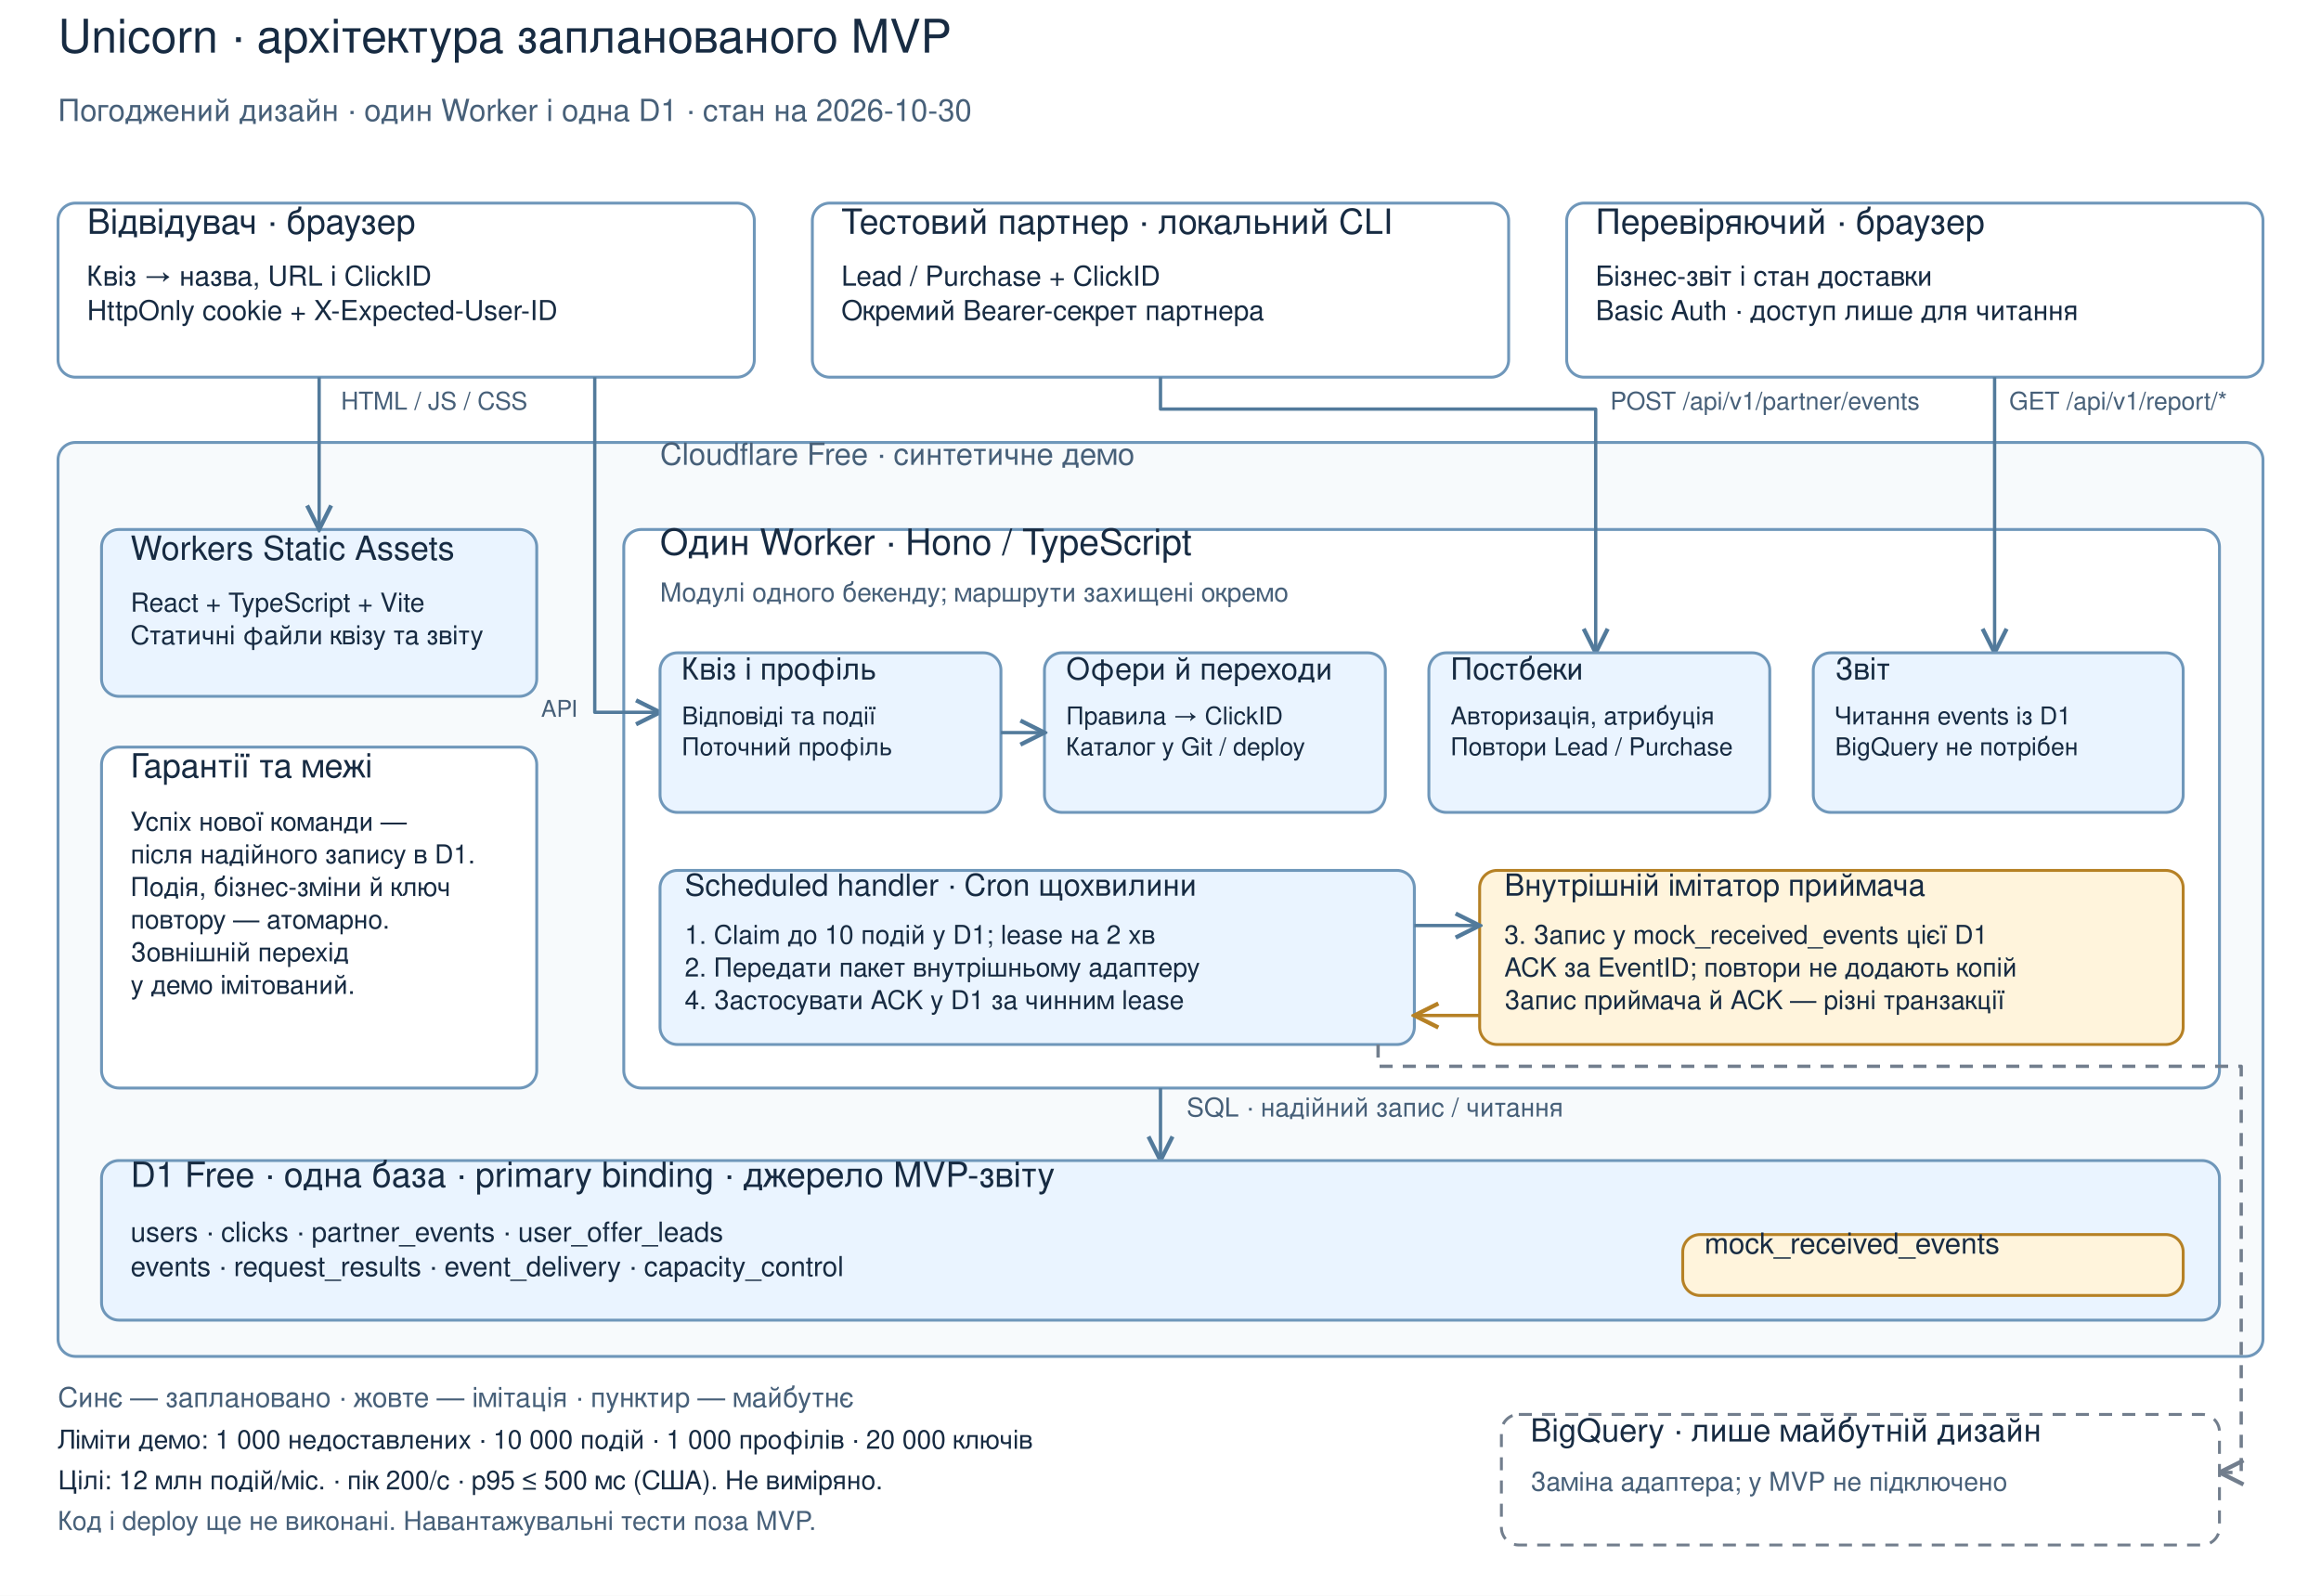
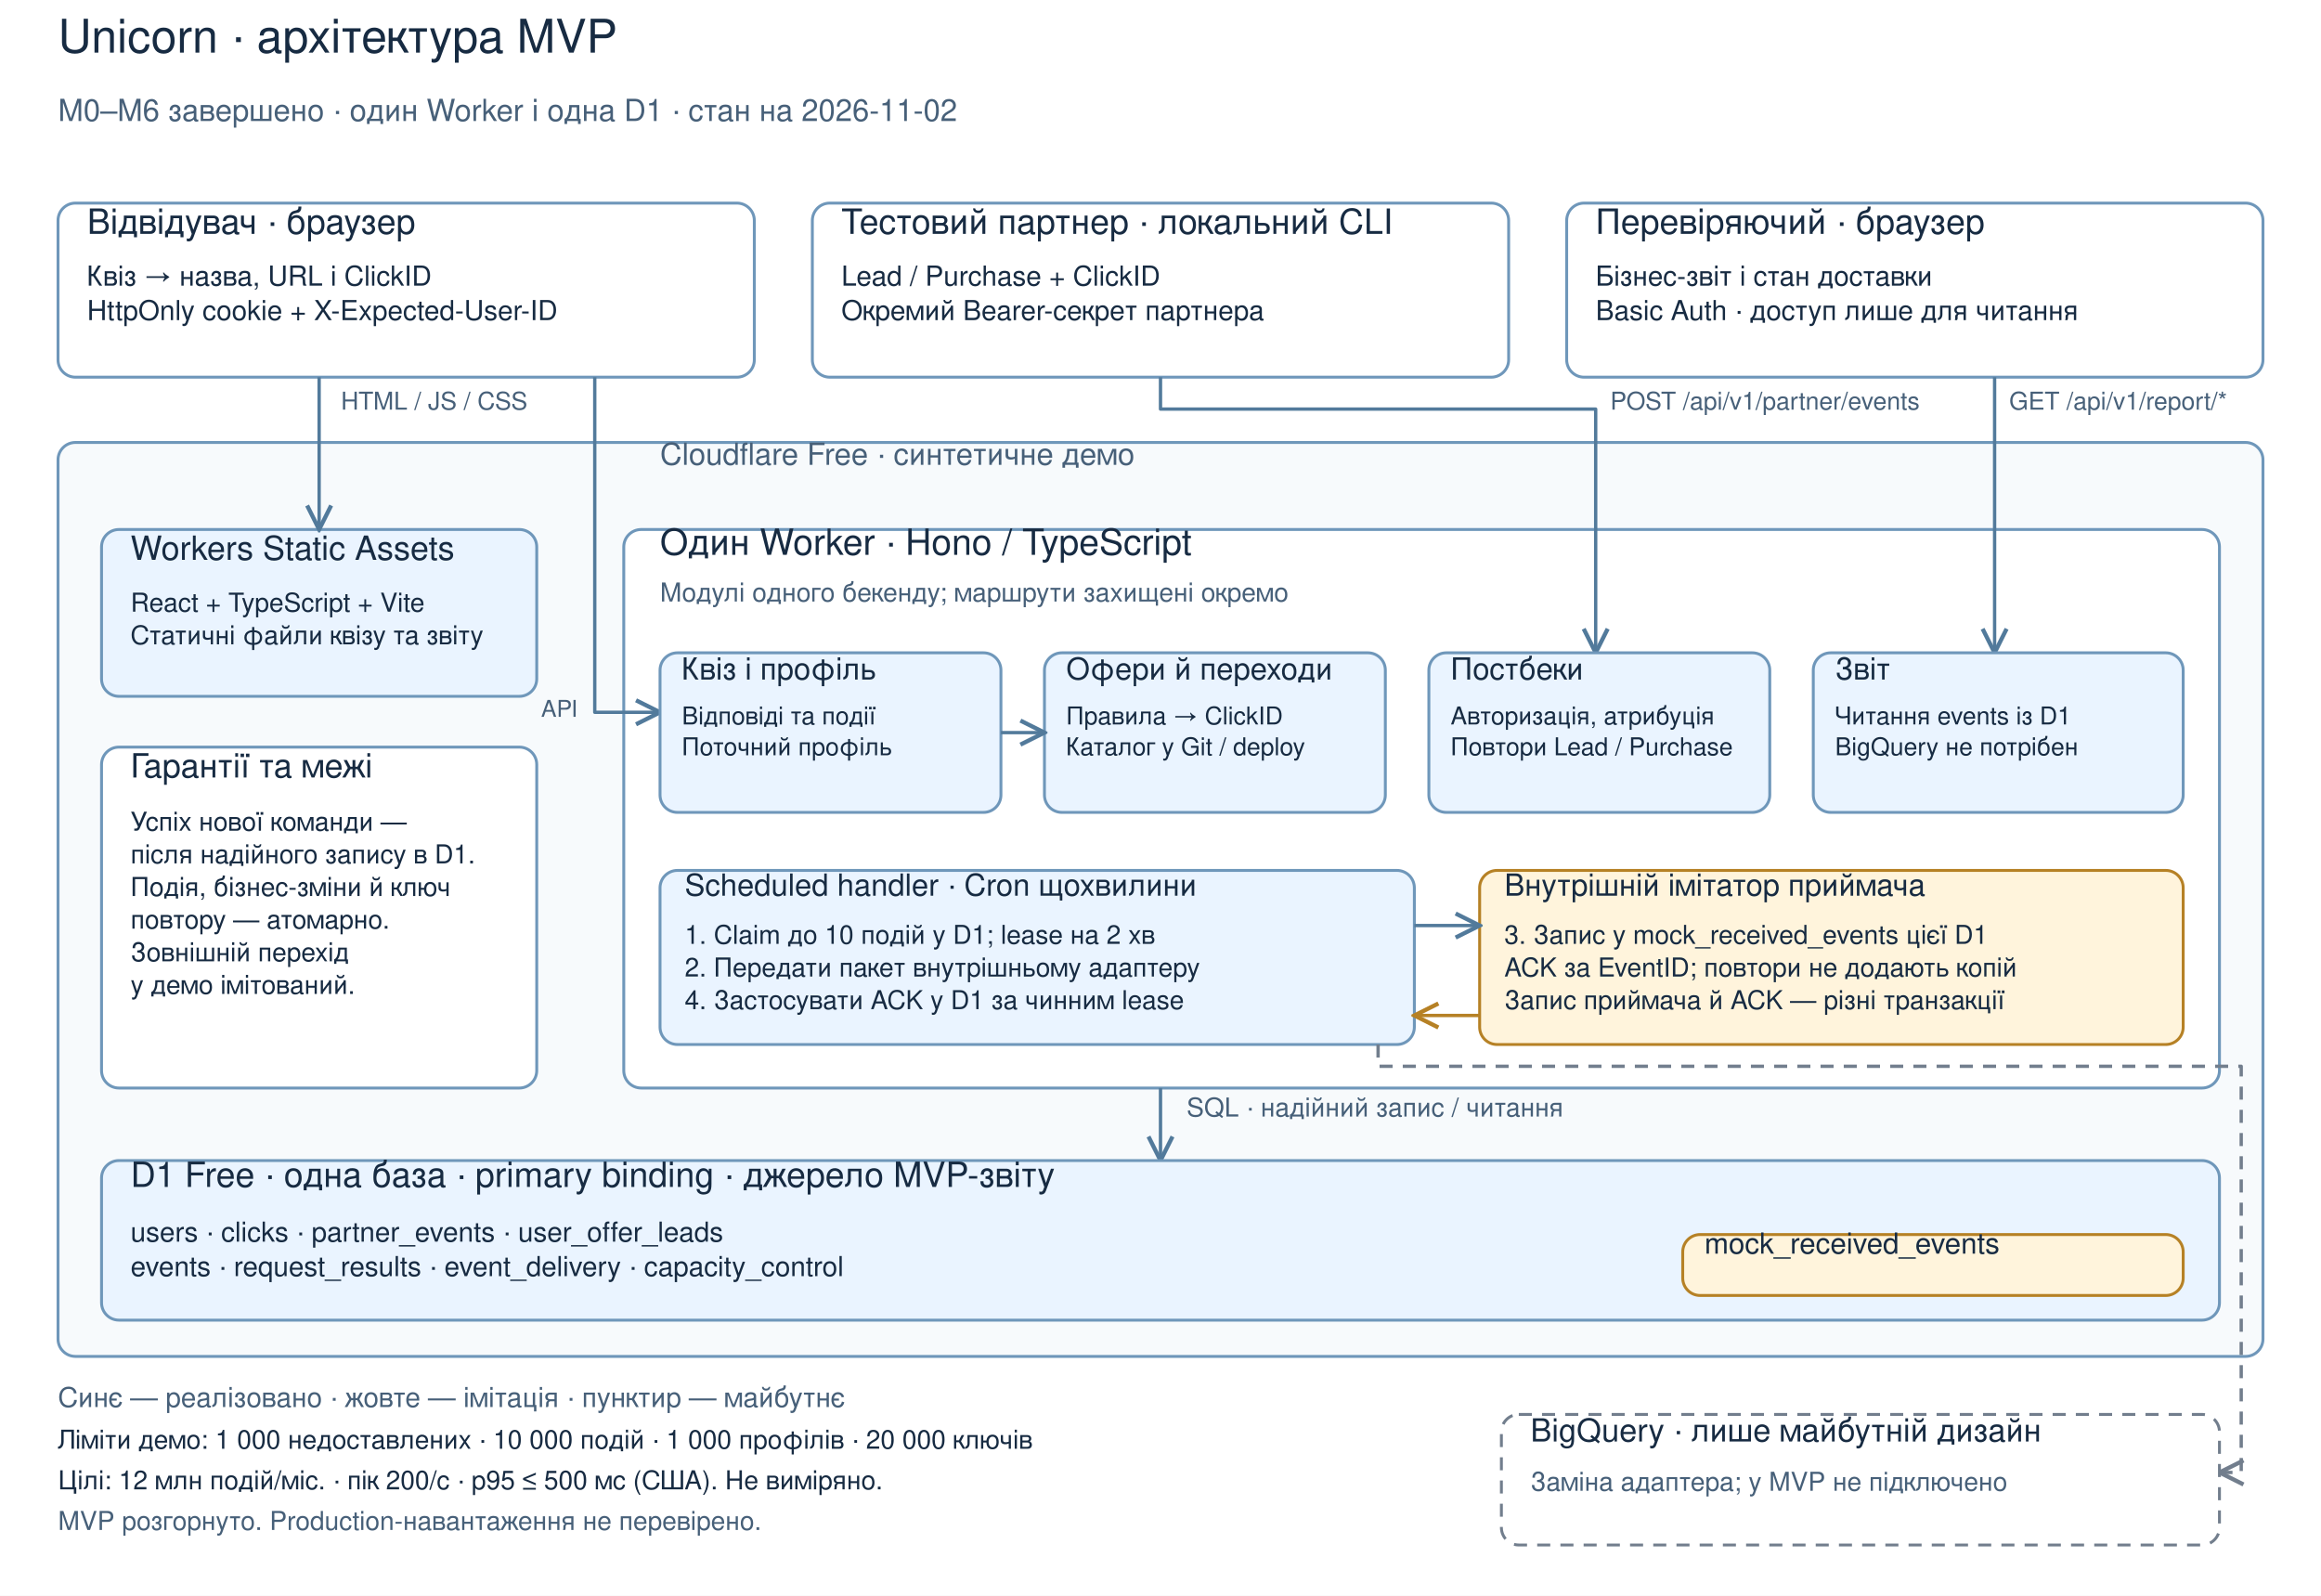
<svg xmlns="http://www.w3.org/2000/svg" width="1600" height="1100" viewBox="0 0 1600 1100" role="img" aria-labelledby="title desc">
  <defs>
    <marker id="arrow-line" viewBox="0 0 10 10" refX="9" refY="5" markerWidth="9" markerHeight="9" orient="auto-start-reverse">
      <path d="M 1 1 L 9 5 L 1 9" fill="none" stroke="#527a9b" stroke-width="1.4" />
    </marker>
    <marker id="arrow-amberline" viewBox="0 0 10 10" refX="9" refY="5" markerWidth="9" markerHeight="9" orient="auto-start-reverse">
      <path d="M 1 1 L 9 5 L 1 9" fill="none" stroke="#b68125" stroke-width="1.4" />
    </marker>
    <marker id="arrow-future" viewBox="0 0 10 10" refX="9" refY="5" markerWidth="9" markerHeight="9" orient="auto-start-reverse">
      <path d="M 1 1 L 9 5 L 1 9" fill="none" stroke="#727e8d" stroke-width="1.4" />
    </marker>
  </defs>
  <rect width="1600" height="1100" fill="#ffffff" />
  <text x="40" y="28" fill="#172b42" font-family="Helvetica, Arial, sans-serif" font-size="32" dominant-baseline="text-before-edge">
-     <tspan x="40" dy="0">Unicorn · архітектура запланованого MVP</tspan>
+     <tspan x="40" dy="0">Unicorn · архітектура MVP</tspan>
  </text>
  <text x="40" y="78" fill="#476079" font-family="Helvetica, Arial, sans-serif" font-size="21" dominant-baseline="text-before-edge">
-     <tspan x="40" dy="0">Погоджений дизайн · один Worker і одна D1 · стан на 2026-10-30</tspan>
+     <tspan x="40" dy="0">M0–M6 завершено · один Worker і одна D1 · стан на 2026-11-02</tspan>
  </text>
  <rect x="40" y="140" width="480" height="120" rx="12" fill="#ffffff" stroke="#6f97ba" stroke-width="2" />
  <rect x="560" y="140" width="480" height="120" rx="12" fill="#ffffff" stroke="#6f97ba" stroke-width="2" />
  <rect x="1080" y="140" width="480" height="120" rx="12" fill="#ffffff" stroke="#6f97ba" stroke-width="2" />
  <text x="60" y="155" fill="#172b42" font-family="Helvetica, Arial, sans-serif" font-size="24" dominant-baseline="text-before-edge">
    <tspan x="60" dy="0">Відвідувач · браузер</tspan>
  </text>
  <text x="60" y="192" fill="#172b42" font-family="Helvetica, Arial, sans-serif" font-size="19" dominant-baseline="text-before-edge">
    <tspan x="60" dy="0">Квіз → назва, URL і ClickID</tspan>
    <tspan x="60" dy="23.75">HttpOnly cookie + X-Expected-User-ID</tspan>
  </text>
  <text x="580" y="155" fill="#172b42" font-family="Helvetica, Arial, sans-serif" font-size="24" dominant-baseline="text-before-edge">
    <tspan x="580" dy="0">Тестовий партнер · локальний CLI</tspan>
  </text>
  <text x="580" y="192" fill="#172b42" font-family="Helvetica, Arial, sans-serif" font-size="19" dominant-baseline="text-before-edge">
    <tspan x="580" dy="0">Lead / Purchase + ClickID</tspan>
    <tspan x="580" dy="23.75">Окремий Bearer-секрет партнера</tspan>
  </text>
  <text x="1100" y="155" fill="#172b42" font-family="Helvetica, Arial, sans-serif" font-size="24" dominant-baseline="text-before-edge">
    <tspan x="1100" dy="0">Перевіряючий · браузер</tspan>
  </text>
  <text x="1100" y="192" fill="#172b42" font-family="Helvetica, Arial, sans-serif" font-size="19" dominant-baseline="text-before-edge">
    <tspan x="1100" dy="0">Бізнес-звіт і стан доставки</tspan>
    <tspan x="1100" dy="23.75">Basic Auth · доступ лише для читання</tspan>
  </text>
  <rect x="40" y="305" width="1520" height="630" rx="12" fill="#f7fafc" stroke="#6f97ba" stroke-width="2" />
  <text x="455" y="315" fill="#476079" font-family="Helvetica, Arial, sans-serif" font-size="21" dominant-baseline="text-before-edge">
    <tspan x="455" dy="0">Cloudflare Free · синтетичне демо</tspan>
  </text>
  <rect x="70" y="365" width="300" height="115" rx="12" fill="#eaf4ff" stroke="#6f97ba" stroke-width="2" />
  <text x="90" y="380" fill="#172b42" font-family="Helvetica, Arial, sans-serif" font-size="23" dominant-baseline="text-before-edge">
    <tspan x="90" dy="0">Workers Static Assets</tspan>
  </text>
  <text x="90" y="417" fill="#172b42" font-family="Helvetica, Arial, sans-serif" font-size="18" dominant-baseline="text-before-edge">
    <tspan x="90" dy="0">React + TypeScript + Vite</tspan>
    <tspan x="90" dy="22.5">Статичні файли квізу та звіту</tspan>
  </text>
  <rect x="430" y="365" width="1100" height="385" rx="12" fill="#ffffff" stroke="#6f97ba" stroke-width="2" />
  <text x="455" y="376" fill="#172b42" font-family="Helvetica, Arial, sans-serif" font-size="25" dominant-baseline="text-before-edge">
    <tspan x="455" dy="0">Один Worker · Hono / TypeScript</tspan>
  </text>
  <text x="455" y="410" fill="#476079" font-family="Helvetica, Arial, sans-serif" font-size="18" dominant-baseline="text-before-edge">
    <tspan x="455" dy="0">Модулі одного бекенду; маршрути захищені окремо</tspan>
  </text>
  <path d="M 220,260 L 220,365" fill="none" stroke="#527a9b" stroke-width="2.3" stroke-linejoin="round" marker-end="url(#arrow-line)" />
  <text x="235" y="278" fill="#476079" font-family="Helvetica, Arial, sans-serif" font-size="17" dominant-baseline="text-before-edge">
    <tspan x="235" dy="0">HTML / JS / CSS</tspan>
  </text>
  <path d="M 410,260 L 410,491 L 455,491" fill="none" stroke="#527a9b" stroke-width="2.3" stroke-linejoin="round" marker-end="url(#arrow-line)" />
  <text x="373" y="490" fill="#476079" font-family="Helvetica, Arial, sans-serif" font-size="16" dominant-baseline="text-before-edge">
    <tspan x="373" dy="0">API</tspan>
  </text>
  <path d="M 800,260 L 800,282 L 1100,282 L 1100,450" fill="none" stroke="#527a9b" stroke-width="2.3" stroke-linejoin="round" marker-end="url(#arrow-line)" />
  <text x="1110" y="278" fill="#476079" font-family="Helvetica, Arial, sans-serif" font-size="17" dominant-baseline="text-before-edge">
    <tspan x="1110" dy="0">POST /api/v1/partner/events</tspan>
  </text>
  <path d="M 1375,260 L 1375,450" fill="none" stroke="#527a9b" stroke-width="2.3" stroke-linejoin="round" marker-end="url(#arrow-line)" />
  <text x="1385" y="278" fill="#476079" font-family="Helvetica, Arial, sans-serif" font-size="17" dominant-baseline="text-before-edge">
    <tspan x="1385" dy="0">GET /api/v1/report/*</tspan>
  </text>
  <rect x="455" y="450" width="235" height="110" rx="12" fill="#eaf4ff" stroke="#6f97ba" stroke-width="2" />
  <rect x="720" y="450" width="235" height="110" rx="12" fill="#eaf4ff" stroke="#6f97ba" stroke-width="2" />
  <rect x="985" y="450" width="235" height="110" rx="12" fill="#eaf4ff" stroke="#6f97ba" stroke-width="2" />
  <rect x="1250" y="450" width="255" height="110" rx="12" fill="#eaf4ff" stroke="#6f97ba" stroke-width="2" />
  <text x="470" y="463" fill="#172b42" font-family="Helvetica, Arial, sans-serif" font-size="21" dominant-baseline="text-before-edge">
    <tspan x="470" dy="0">Квіз і профіль</tspan>
  </text>
  <text x="470" y="495" fill="#172b42" font-family="Helvetica, Arial, sans-serif" font-size="17" dominant-baseline="text-before-edge">
    <tspan x="470" dy="0">Відповіді та події</tspan>
    <tspan x="470" dy="21.25">Поточний профіль</tspan>
  </text>
  <text x="735" y="463" fill="#172b42" font-family="Helvetica, Arial, sans-serif" font-size="21" dominant-baseline="text-before-edge">
    <tspan x="735" dy="0">Офери й переходи</tspan>
  </text>
  <text x="735" y="495" fill="#172b42" font-family="Helvetica, Arial, sans-serif" font-size="17" dominant-baseline="text-before-edge">
    <tspan x="735" dy="0">Правила → ClickID</tspan>
    <tspan x="735" dy="21.25">Каталог у Git / deploy</tspan>
  </text>
  <text x="1000" y="463" fill="#172b42" font-family="Helvetica, Arial, sans-serif" font-size="21" dominant-baseline="text-before-edge">
    <tspan x="1000" dy="0">Постбеки</tspan>
  </text>
  <text x="1000" y="495" fill="#172b42" font-family="Helvetica, Arial, sans-serif" font-size="17" dominant-baseline="text-before-edge">
    <tspan x="1000" dy="0">Авторизація, атрибуція</tspan>
    <tspan x="1000" dy="21.25">Повтори Lead / Purchase</tspan>
  </text>
  <text x="1265" y="463" fill="#172b42" font-family="Helvetica, Arial, sans-serif" font-size="21" dominant-baseline="text-before-edge">
    <tspan x="1265" dy="0">Звіт</tspan>
  </text>
  <text x="1265" y="495" fill="#172b42" font-family="Helvetica, Arial, sans-serif" font-size="17" dominant-baseline="text-before-edge">
    <tspan x="1265" dy="0">Читання events із D1</tspan>
    <tspan x="1265" dy="21.25">BigQuery не потрібен</tspan>
  </text>
  <path d="M 690,505 L 720,505" fill="none" stroke="#527a9b" stroke-width="2.3" stroke-linejoin="round" marker-end="url(#arrow-line)" />
  <rect x="70" y="515" width="300" height="235" rx="12" fill="#ffffff" stroke="#6f97ba" stroke-width="2" />
  <text x="90" y="530" fill="#172b42" font-family="Helvetica, Arial, sans-serif" font-size="23" dominant-baseline="text-before-edge">
    <tspan x="90" dy="0">Гарантії та межі</tspan>
  </text>
  <text x="90" y="568" fill="#172b42" font-family="Helvetica, Arial, sans-serif" font-size="18" dominant-baseline="text-before-edge">
    <tspan x="90" dy="0">Успіх нової команди —</tspan>
    <tspan x="90" dy="22.5">після надійного запису в D1.</tspan>
    <tspan x="90" dy="22.5">Подія, бізнес-зміни й ключ</tspan>
    <tspan x="90" dy="22.5">повтору — атомарно.</tspan>
    <tspan x="90" dy="22.5" />
    <tspan x="90" dy="22.5">Зовнішній перехід</tspan>
    <tspan x="90" dy="22.5">у демо імітований.</tspan>
  </text>
  <rect x="455" y="600" width="520" height="120" rx="12" fill="#eaf4ff" stroke="#6f97ba" stroke-width="2" />
  <text x="472" y="612" fill="#172b42" font-family="Helvetica, Arial, sans-serif" font-size="21" dominant-baseline="text-before-edge">
    <tspan x="472" dy="0">Scheduled handler · Cron щохвилини</tspan>
  </text>
  <text x="472" y="646" fill="#172b42" font-family="Helvetica, Arial, sans-serif" font-size="18" dominant-baseline="text-before-edge">
    <tspan x="472" dy="0">1. Claim до 10 подій у D1; lease на 2 хв</tspan>
    <tspan x="472" dy="22.5">2. Передати пакет внутрішньому адаптеру</tspan>
    <tspan x="472" dy="22.5">4. Застосувати ACK у D1 за чинним lease</tspan>
  </text>
  <rect x="1020" y="600" width="485" height="120" rx="12" fill="#fff4dc" stroke="#b68125" stroke-width="2" />
  <text x="1037" y="612" fill="#172b42" font-family="Helvetica, Arial, sans-serif" font-size="21" dominant-baseline="text-before-edge">
    <tspan x="1037" dy="0">Внутрішній імітатор приймача</tspan>
  </text>
  <text x="1037" y="646" fill="#172b42" font-family="Helvetica, Arial, sans-serif" font-size="18" dominant-baseline="text-before-edge">
    <tspan x="1037" dy="0">3. Запис у mock_received_events цієї D1</tspan>
    <tspan x="1037" dy="22.5">ACK за EventID; повтори не додають копій</tspan>
    <tspan x="1037" dy="22.5">Запис приймача й ACK — різні транзакції</tspan>
  </text>
  <path d="M 975,638 L 1020,638" fill="none" stroke="#527a9b" stroke-width="2.3" stroke-linejoin="round" marker-end="url(#arrow-line)" />
  <path d="M 1020,700 L 975,700" fill="none" stroke="#b68125" stroke-width="2.3" stroke-linejoin="round" marker-end="url(#arrow-amberline)" />
  <path d="M 800,750 L 800,800" fill="none" stroke="#527a9b" stroke-width="2.3" stroke-linejoin="round" marker-end="url(#arrow-line)" />
  <text x="818" y="765" fill="#476079" font-family="Helvetica, Arial, sans-serif" font-size="18" dominant-baseline="text-before-edge">
    <tspan x="818" dy="0">SQL · надійний запис / читання</tspan>
  </text>
  <rect x="70" y="800" width="1460" height="110" rx="12" fill="#eaf4ff" stroke="#6f97ba" stroke-width="2" />
  <text x="90" y="812" fill="#172b42" font-family="Helvetica, Arial, sans-serif" font-size="24" dominant-baseline="text-before-edge">
    <tspan x="90" dy="0">D1 Free · одна база · primary binding · джерело MVP-звіту</tspan>
  </text>
  <text x="90" y="851" fill="#172b42" font-family="Helvetica, Arial, sans-serif" font-size="19" dominant-baseline="text-before-edge">
    <tspan x="90" dy="0">users · clicks · partner_events · user_offer_leads</tspan>
    <tspan x="90" dy="23.75">events · request_results · event_delivery · capacity_control</tspan>
  </text>
  <rect x="1160" y="851" width="345" height="42" rx="12" fill="#fff4dc" stroke="#b68125" stroke-width="2" />
  <text x="1175" y="859" fill="#172b42" font-family="Helvetica, Arial, sans-serif" font-size="20" dominant-baseline="text-before-edge">
    <tspan x="1175" dy="0">mock_received_events</tspan>
  </text>
  <path d="M 950,720 L 950,735 L 1545,735 L 1545,1015 L 1530,1015" fill="none" stroke="#727e8d" stroke-width="2.3" stroke-linejoin="round" stroke-dasharray="9 7" marker-end="url(#arrow-future)" />
  <rect x="1035" y="975" width="495" height="90" rx="12" fill="#ffffff" stroke="#727e8d" stroke-width="2" stroke-dasharray="9 7" />
  <text x="1055" y="988" fill="#172b42" font-family="Helvetica, Arial, sans-serif" font-size="22" dominant-baseline="text-before-edge">
    <tspan x="1055" dy="0">BigQuery · лише майбутній дизайн</tspan>
  </text>
  <text x="1055" y="1023" fill="#476079" font-family="Helvetica, Arial, sans-serif" font-size="18" dominant-baseline="text-before-edge">
    <tspan x="1055" dy="0">Заміна адаптера; у MVP не підключено</tspan>
  </text>
  <text x="40" y="965" fill="#476079" font-family="Helvetica, Arial, sans-serif" font-size="19" dominant-baseline="text-before-edge">
-     <tspan x="40" dy="0">Синє — заплановано · жовте — імітація · пунктир — майбутнє</tspan>
+     <tspan x="40" dy="0">Синє — реалізовано · жовте — імітація · пунктир — майбутнє</tspan>
  </text>
  <text x="40" y="994" fill="#172b42" font-family="Helvetica, Arial, sans-serif" font-size="18" dominant-baseline="text-before-edge">
    <tspan x="40" dy="0">Ліміти демо: 1 000 недоставлених · 10 000 подій · 1 000 профілів · 20 000 ключів</tspan>
  </text>
  <text x="40" y="1022" fill="#172b42" font-family="Helvetica, Arial, sans-serif" font-size="18" dominant-baseline="text-before-edge">
    <tspan x="40" dy="0">Цілі: 12 млн подій/міс. · пік 200/с · p95 ≤ 500 мс (США). Не виміряно.</tspan>
  </text>
  <text x="40" y="1050" fill="#476079" font-family="Helvetica, Arial, sans-serif" font-size="18" dominant-baseline="text-before-edge">
-     <tspan x="40" dy="0">Код і deploy ще не виконані. Навантажувальні тести поза MVP.</tspan>
+     <tspan x="40" dy="0">MVP розгорнуто. Production-навантаження не перевірено.</tspan>
  </text>
</svg>
